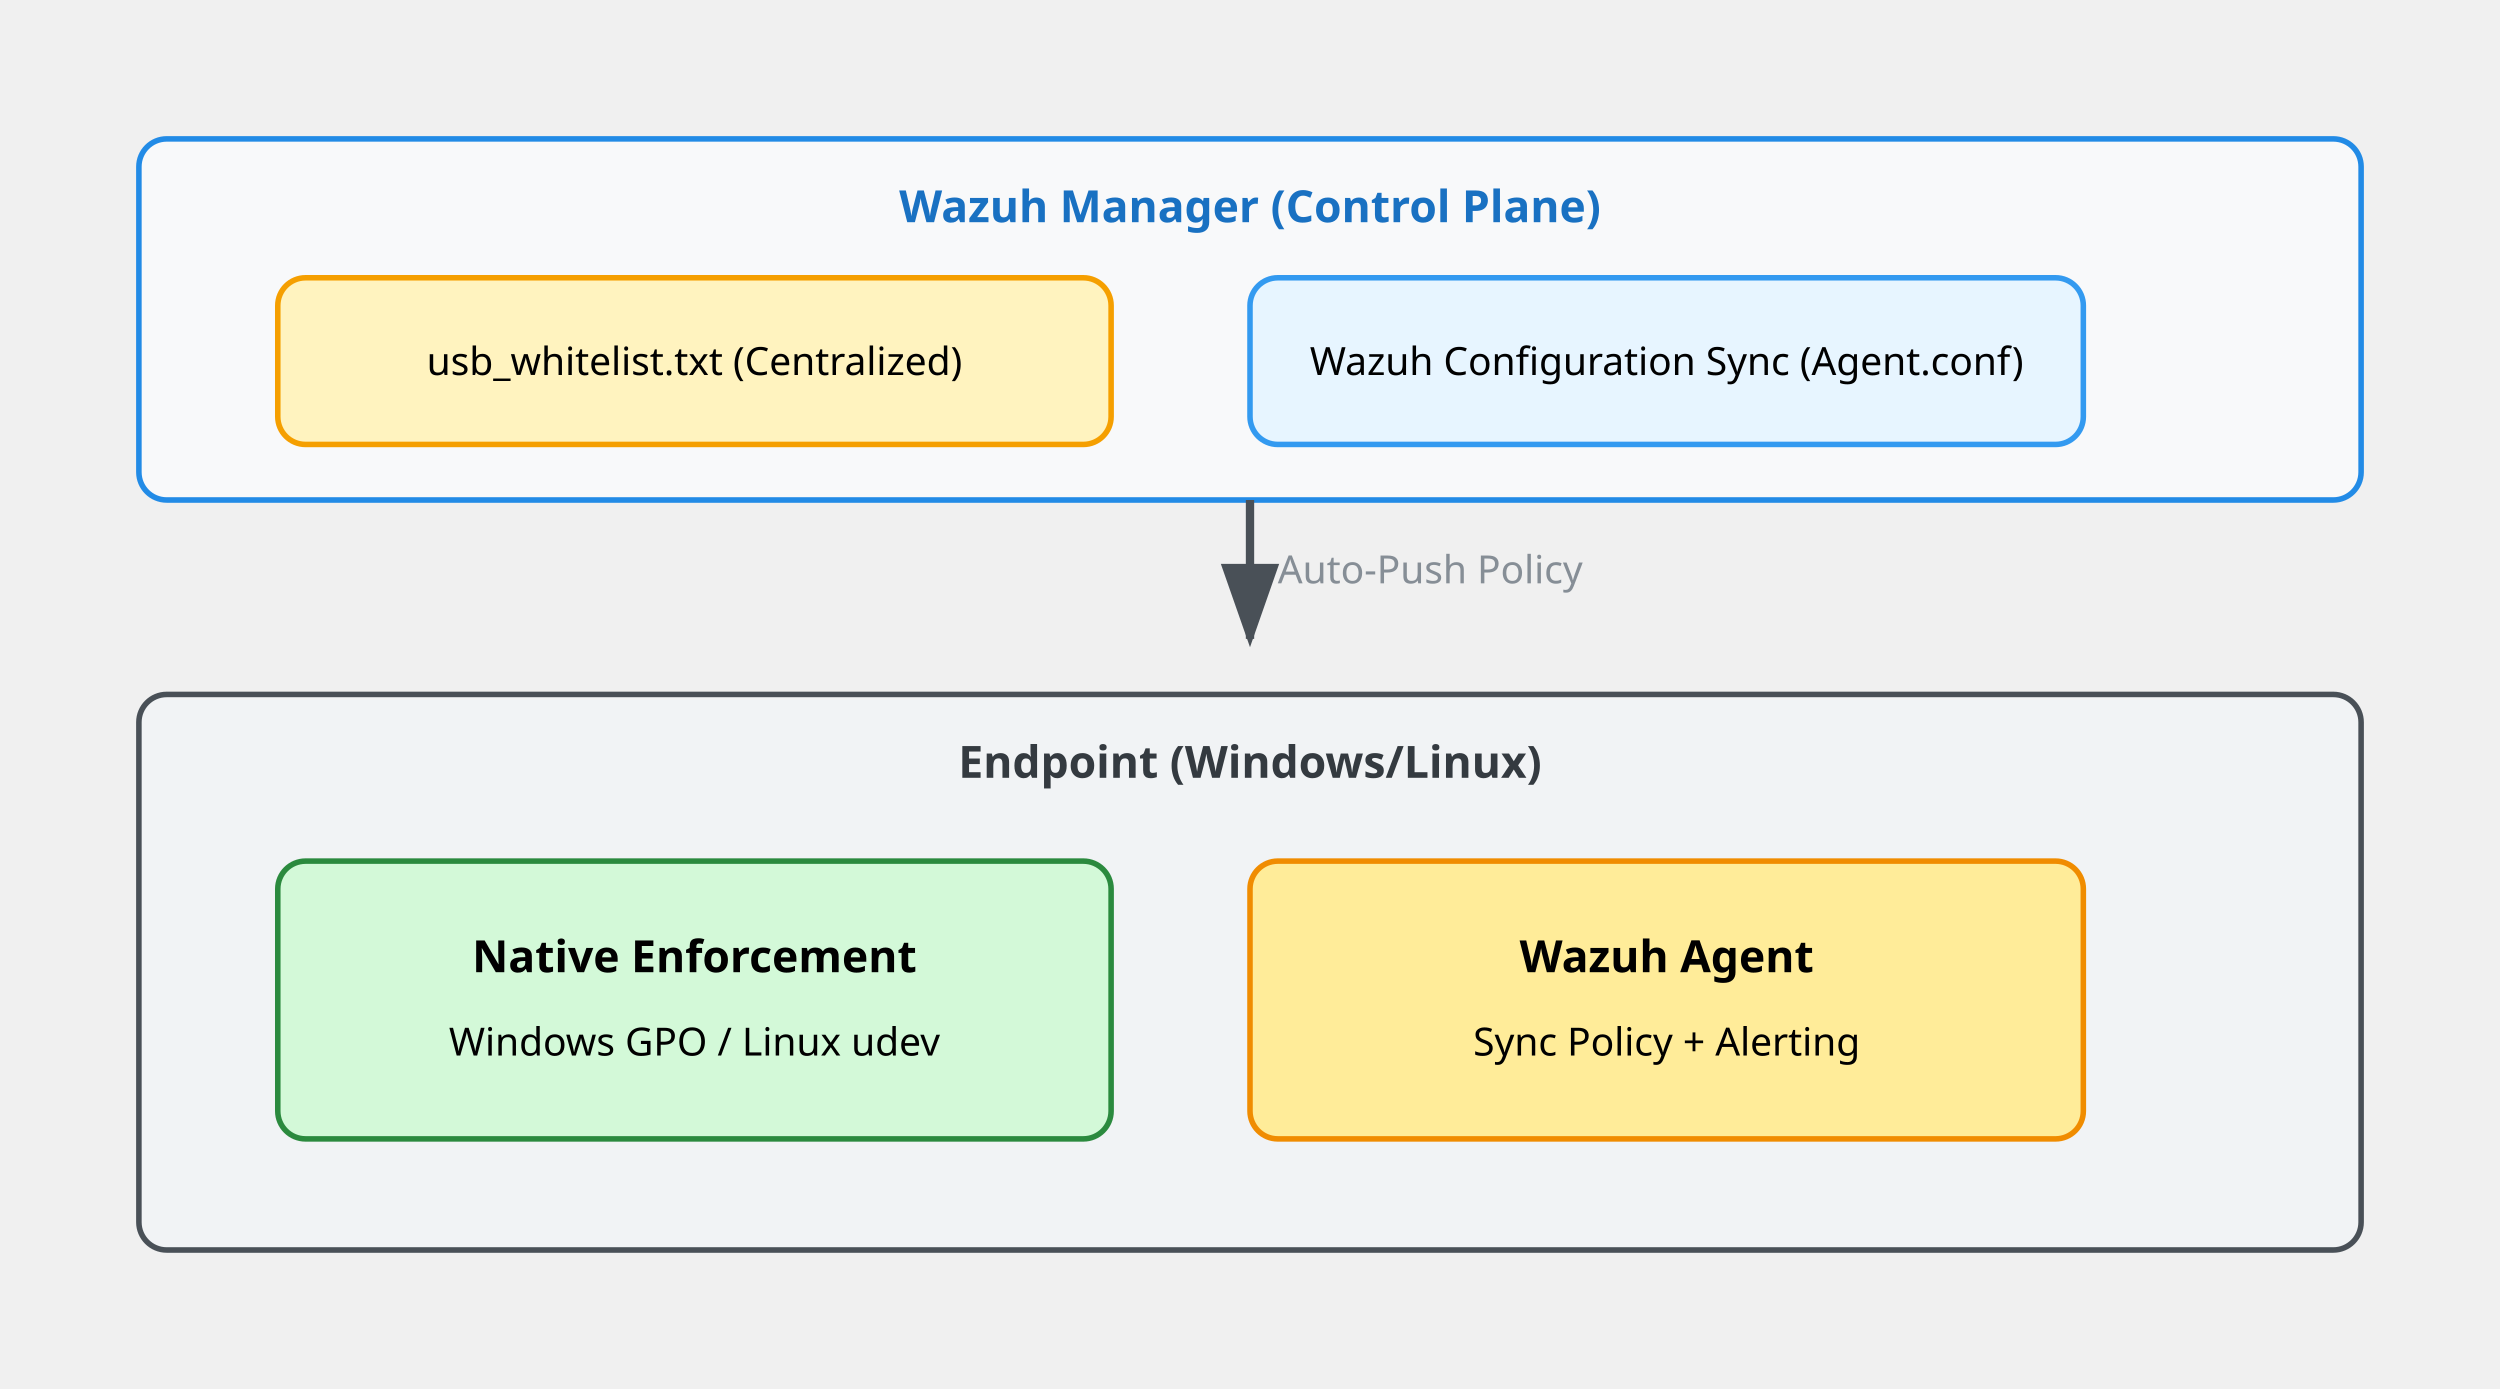
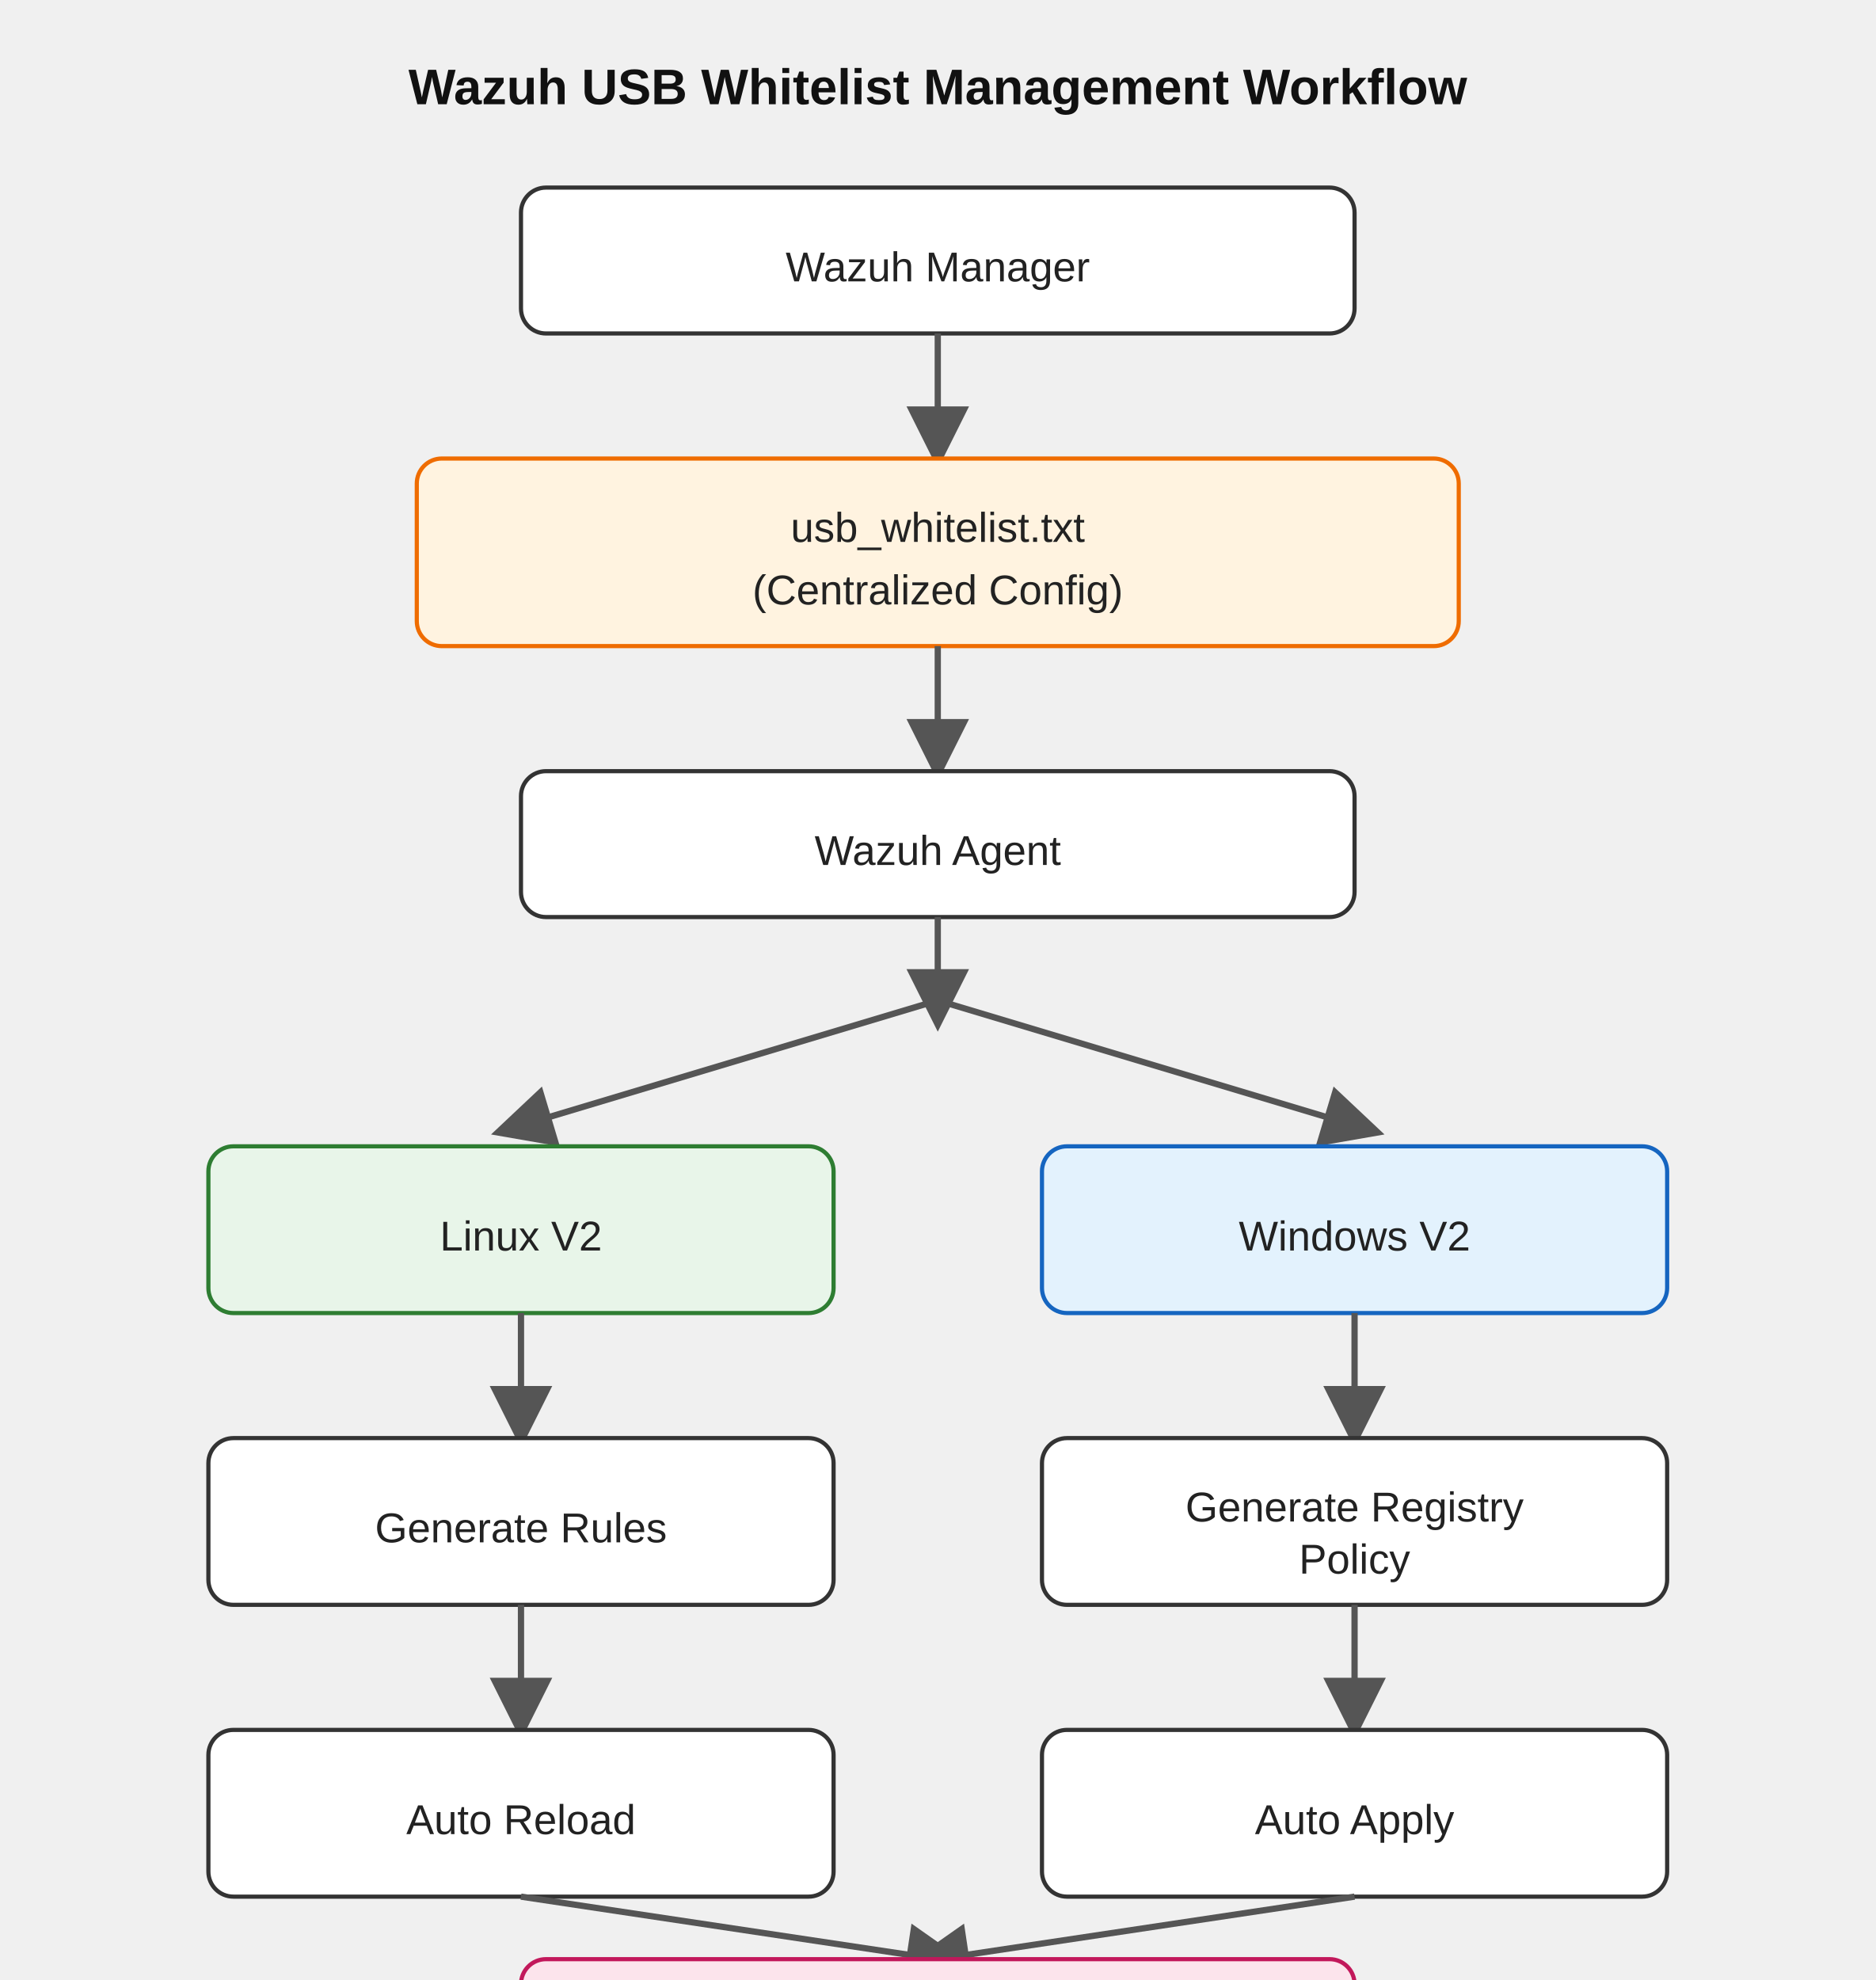
- <svg xmlns="http://www.w3.org/2000/svg" viewBox="0 0 900 500">
-   <style>
-     .box { rx: 10; ry: 10; stroke-width: 2; }
-     .text-title { font-family: sans-serif; font-weight: bold; font-size: 16px; }
-     .text-body { font-family: sans-serif; font-size: 14px; }
-     .arrow { stroke: #495057; stroke-width: 3; fill: none; marker-end: url(#arrowhead); }
-   </style>
+ <svg xmlns="http://www.w3.org/2000/svg" width="900" height="950" viewBox="0 0 900 950">
  <defs>
-     <marker id="arrowhead" markerWidth="10" markerHeight="7" refX="9" refY="3.5" orient="auto">
-       <polygon points="0 0, 10 3.5, 0 7" fill="#495057" />
+     <marker id="arrow" markerWidth="10" markerHeight="10" refX="5" refY="5" orient="auto">
+       <path d="M0,0 L10,5 L0,10 Z" fill="#555" />
    </marker>
+     <style>
+       .box {
+         fill: #ffffff;
+         stroke: #333;
+         stroke-width: 2;
+         rx: 12;
+         ry: 12;
+       }
+ 
+       .title {
+         font-family: Arial, sans-serif;
+         font-size: 24px;
+         font-weight: bold;
+         fill: #111;
+         text-anchor: middle;
+       }
+ 
+       .text {
+         font-family: Arial, sans-serif;
+         font-size: 20px;
+         fill: #222;
+         text-anchor: middle;
+       }
+ 
+       .line {
+         stroke: #555;
+         stroke-width: 3;
+         fill: none;
+         marker-end: url(#arrow);
+       }
+ 
+       .linux {
+         fill: #e8f5e9;
+         stroke: #2e7d32;
+       }
+ 
+       .windows {
+         fill: #e3f2fd;
+         stroke: #1565c0;
+       }
+ 
+       .central {
+         fill: #fff3e0;
+         stroke: #ef6c00;
+       }
+ 
+       .security {
+         fill: #fce4ec;
+         stroke: #c2185b;
+       }
+     </style>
  </defs>
-   <rect x="50" y="50" width="800" height="130" class="box" fill="#f8f9fa" stroke="#228be6" />
-   <text x="450" y="80" class="text-title" text-anchor="middle" fill="#1971c2">Wazuh Manager (Control Plane)</text>
-   <rect x="100" y="100" width="300" height="60" class="box" fill="#fff3bf" stroke="#f59f00" />
-   <text x="250" y="135" class="text-body" text-anchor="middle">usb_whitelist.txt (Centralized)</text>
-   <rect x="450" y="100" width="300" height="60" class="box" fill="#e7f5ff" stroke="#339af0" />
-   <text x="600" y="135" class="text-body" text-anchor="middle">Wazuh Configuration Sync (Agent.conf)</text>
-   <path d="M 450 180 L 450 230" class="arrow" />
-   <text x="460" y="210" class="text-body" fill="#868e96">Auto-Push Policy</text>
-   <rect x="50" y="250" width="800" height="200" class="box" fill="#f1f3f5" stroke="#495057" />
-   <text x="450" y="280" class="text-title" text-anchor="middle" fill="#343a40">Endpoint (Windows/Linux)</text>
-   <rect x="100" y="310" width="300" height="100" class="box" fill="#d3f9d8" stroke="#2b8a3e" />
-   <text x="250" y="350" class="text-title" text-anchor="middle">Native Enforcement</text>
-   <text x="250" y="380" class="text-body" text-anchor="middle">Windows GPO / Linux udev</text>
-   <rect x="450" y="310" width="300" height="100" class="box" fill="#ffec99" stroke="#f08c00" />
-   <text x="600" y="350" class="text-title" text-anchor="middle">Wazuh Agent</text>
-   <text x="600" y="380" class="text-body" text-anchor="middle">Sync Policy + Alerting</text>
+   <text x="450" y="50" class="title">
+     Wazuh USB Whitelist Management Workflow
+   </text>
+   <rect x="250" y="90" width="400" height="70" class="box" />
+   <text x="450" y="135" class="text">
+     Wazuh Manager
+   </text>
+   <path d="M450 160 L450 210" class="line" />
+   <rect x="200" y="220" width="500" height="90" class="box central" />
+   <text x="450" y="260" class="text">
+     usb_whitelist.txt
+   </text>
+   <text x="450" y="290" class="text">
+     (Centralized Config)
+   </text>
+   <path d="M450 310 L450 360" class="line" />
+   <rect x="250" y="370" width="400" height="70" class="box" />
+   <text x="450" y="415" class="text">
+     Wazuh Agent
+   </text>
+   <path d="M450 440 L450 480" class="line" />
+   <path d="M450 480 L250 540" class="line" />
+   <path d="M450 480 L650 540" class="line" />
+   <rect x="100" y="550" width="300" height="80" class="box linux" />
+   <text x="250" y="600" class="text">
+     Linux V2
+   </text>
+   <rect x="500" y="550" width="300" height="80" class="box windows" />
+   <text x="650" y="600" class="text">
+     Windows V2
+   </text>
+   <path d="M250 630 L250 680" class="line" />
+   <rect x="100" y="690" width="300" height="80" class="box" />
+   <text x="250" y="740" class="text">
+     Generate Rules
+   </text>
+   <path d="M250 770 L250 820" class="line" />
+   <rect x="100" y="830" width="300" height="80" class="box" />
+   <text x="250" y="880" class="text">
+     Auto Reload
+   </text>
+   <path d="M650 630 L650 680" class="line" />
+   <rect x="500" y="690" width="300" height="80" class="box" />
+   <text x="650" y="730" class="text">
+     Generate Registry
+   </text>
+   <text x="650" y="755" class="text">
+     Policy
+   </text>
+   <path d="M650 770 L650 820" class="line" />
+   <rect x="500" y="830" width="300" height="80" class="box" />
+   <text x="650" y="880" class="text">
+     Auto Apply
+   </text>
+   <path d="M250 910 L450 940" class="line" />
+   <path d="M650 910 L450 940" class="line" />
+   <rect x="250" y="940" width="400" height="70" class="box security" />
+   <text x="450" y="985" class="text">
+     USB Allow / Block
+   </text>
</svg>
